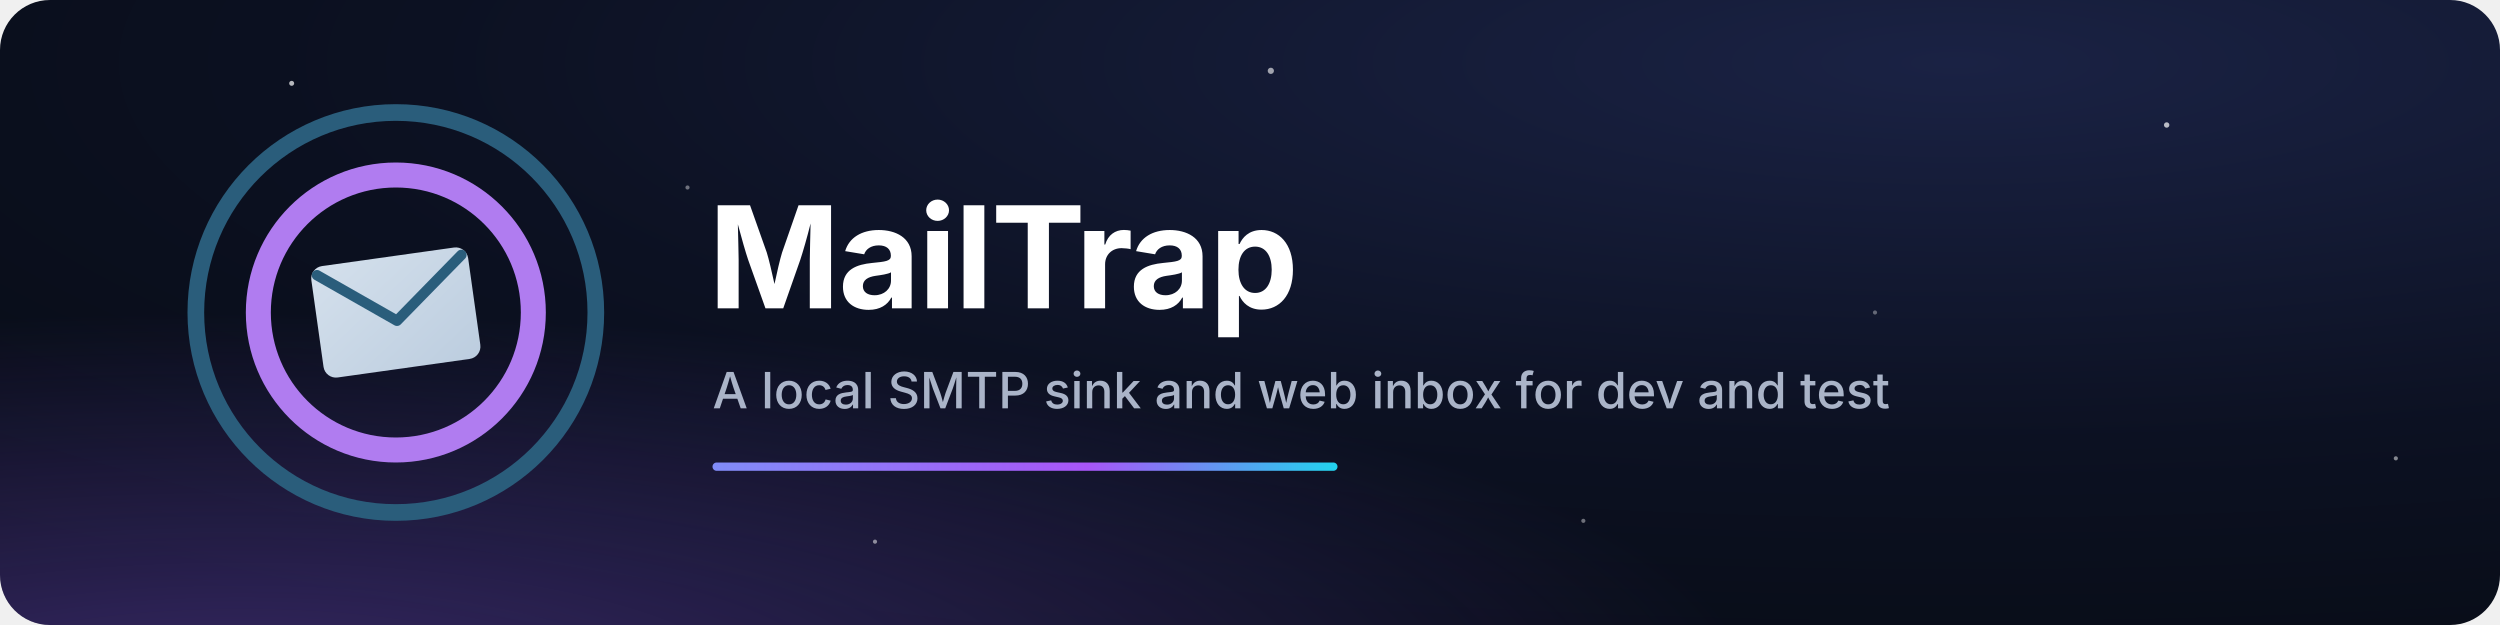
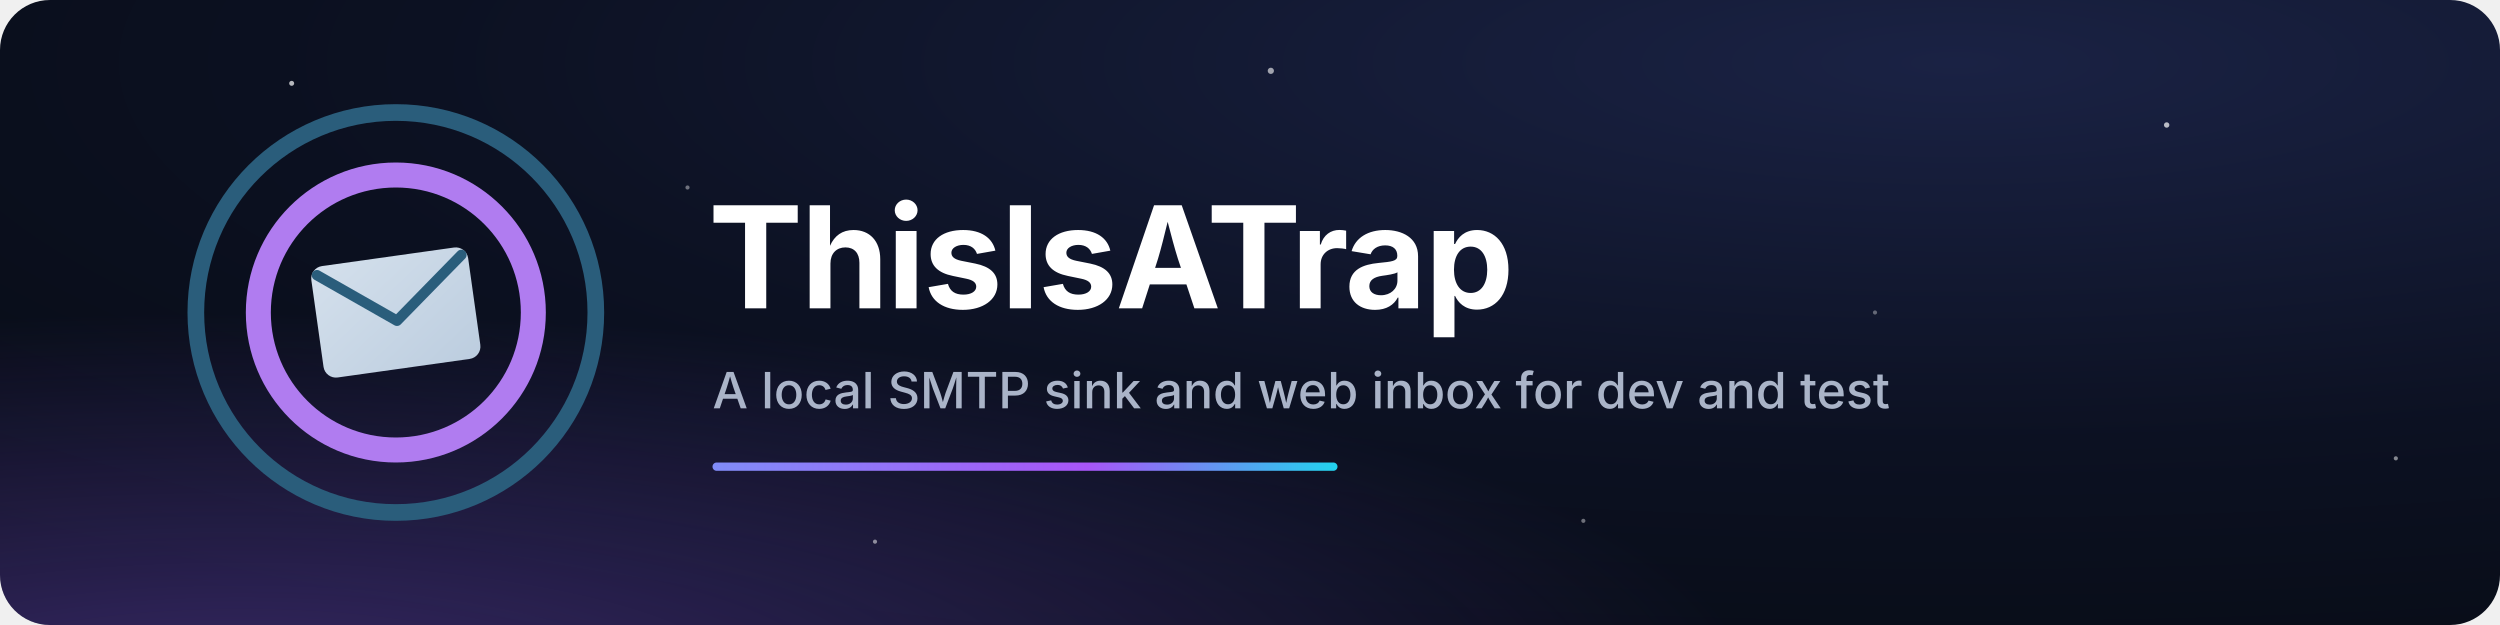
<svg xmlns="http://www.w3.org/2000/svg" viewBox="0 0 1200 300" width="1200" height="300">
  <defs>
    <radialGradient id="bg" cx="78%" cy="10%" r="110%">
      <stop offset="0%" stop-color="#1a2244" />
      <stop offset="55%" stop-color="#0c1122" />
      <stop offset="100%" stop-color="#070b14" />
    </radialGradient>
    <radialGradient id="nebula" cx="10%" cy="110%" r="60%">
      <stop offset="0%" stop-color="#8b5cf6" stop-opacity=".35" />
      <stop offset="100%" stop-color="#8b5cf6" stop-opacity="0" />
    </radialGradient>
    <linearGradient id="accent" x1="0" y1="0" x2="1" y2="0">
      <stop offset="0%" stop-color="#818cf8" />
      <stop offset="60%" stop-color="#a855f7" />
      <stop offset="100%" stop-color="#22d3ee" />
    </linearGradient>
    <linearGradient id="card" x1="0%" y1="0%" x2="100%" y2="100%">
      <stop offset="0%" stop-color="#d4e0ec" />
      <stop offset="100%" stop-color="#bccddf" />
    </linearGradient>
  </defs>
  <rect width="1200" height="300" rx="24" fill="url(#bg)" />
  <rect width="1200" height="300" rx="24" fill="url(#nebula)" />
  <g fill="#fff">
    <circle cx="140" cy="40" r="1.2" opacity=".7" />
    <circle cx="420" cy="260" r="1" opacity=".5" />
    <circle cx="610" cy="34" r="1.5" opacity=".6" />
    <circle cx="760" cy="250" r="1" opacity=".4" />
    <circle cx="1040" cy="60" r="1.3" opacity=".7" />
    <circle cx="1150" cy="220" r="1" opacity=".5" />
    <circle cx="900" cy="150" r="1" opacity=".35" />
    <circle cx="330" cy="90" r="1" opacity=".4" />
  </g>
  <g transform="translate(190 150)">
    <circle r="96" fill="none" stroke="#2a5d7b" stroke-width="8" />
    <circle r="66" fill="none" stroke="#b07cf0" stroke-width="12" />
    <g transform="rotate(-8)">
      <rect x="-38" y="-27" width="76" height="54" rx="6" fill="url(#card)" />
      <path d="M-35 -23 0 4 35 -23" fill="none" stroke="#2a5d7b" stroke-width="5" stroke-linecap="round" stroke-linejoin="round" />
    </g>
  </g>
-   <text x="340" y="148" font-family="Segoe UI, Inter, Arial, sans-serif" font-size="68" font-weight="700" fill="#ffffff" letter-spacing="-1">MailTrap</text>
+   <text x="340" y="148" font-family="Segoe UI, Inter, Arial, sans-serif" font-size="68" font-weight="700" fill="#ffffff" letter-spacing="-1">ThisIsATrap</text>
  <text x="342" y="196" font-family="Segoe UI, Inter, Arial, sans-serif" font-size="24" font-weight="500" fill="#aab4c8">A local SMTP sink and web inbox for dev and test</text>
  <rect x="342" y="222" width="300" height="4" rx="2" fill="url(#accent)" />
</svg>
